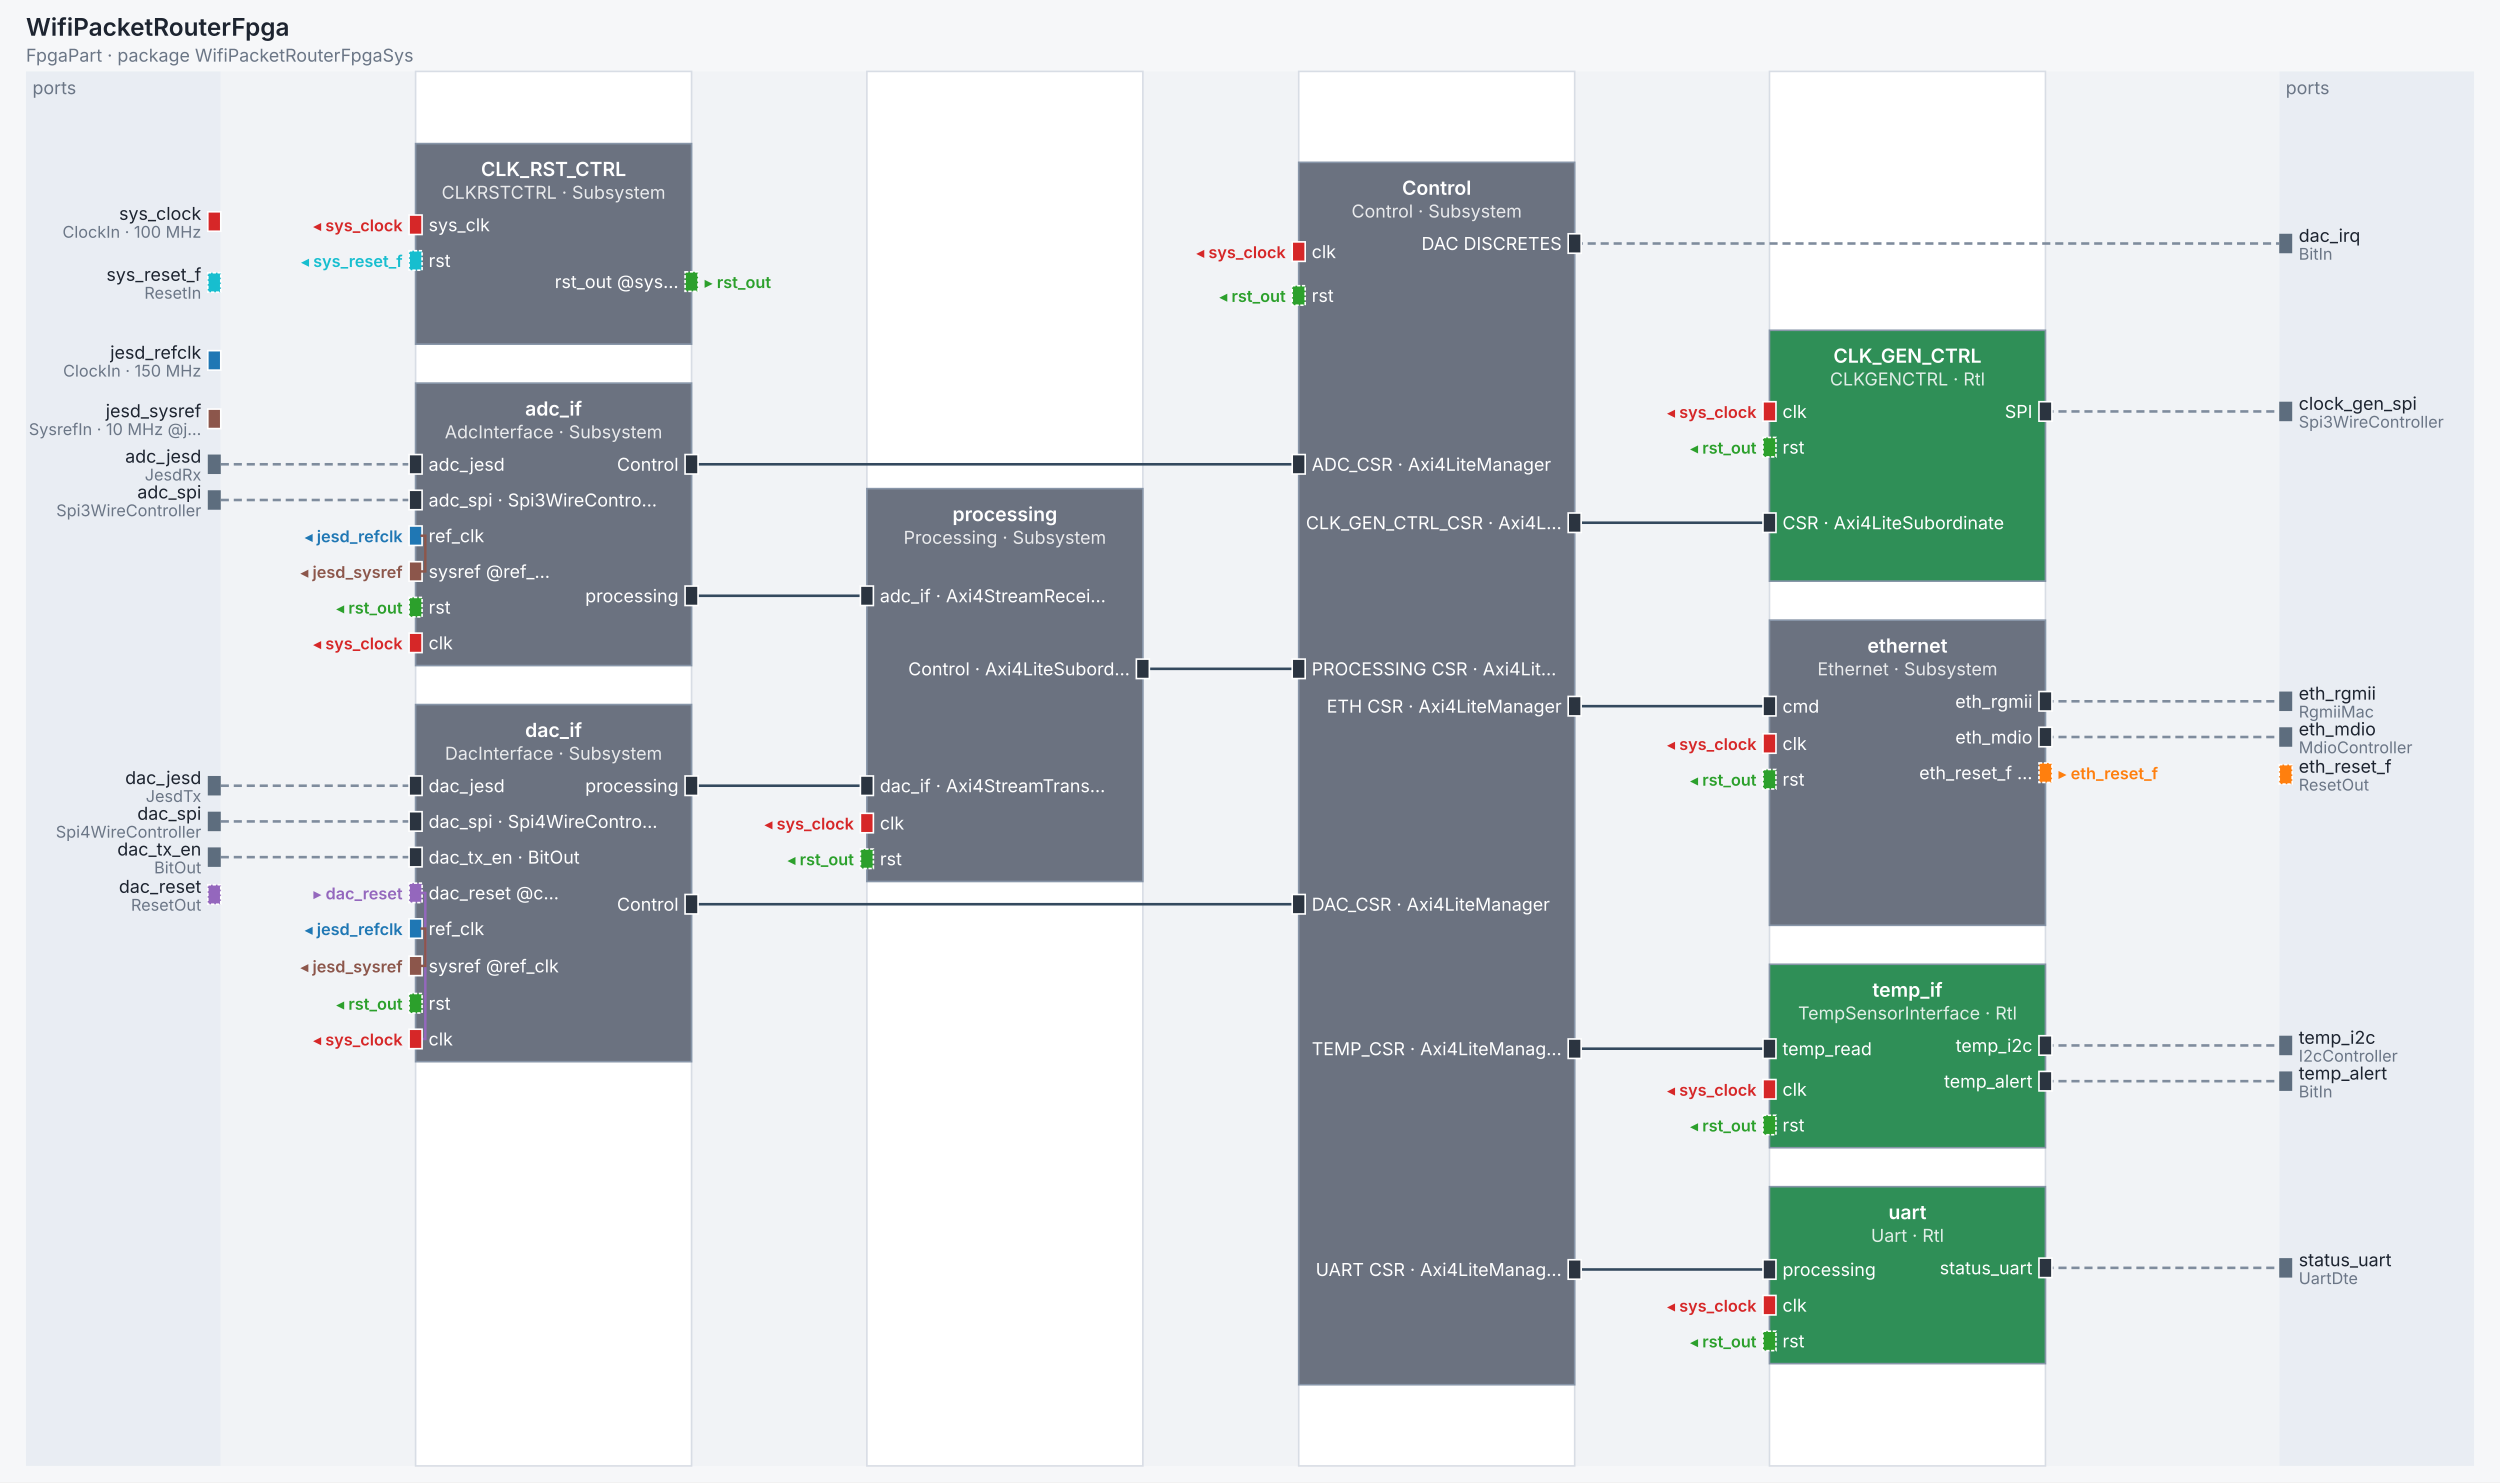
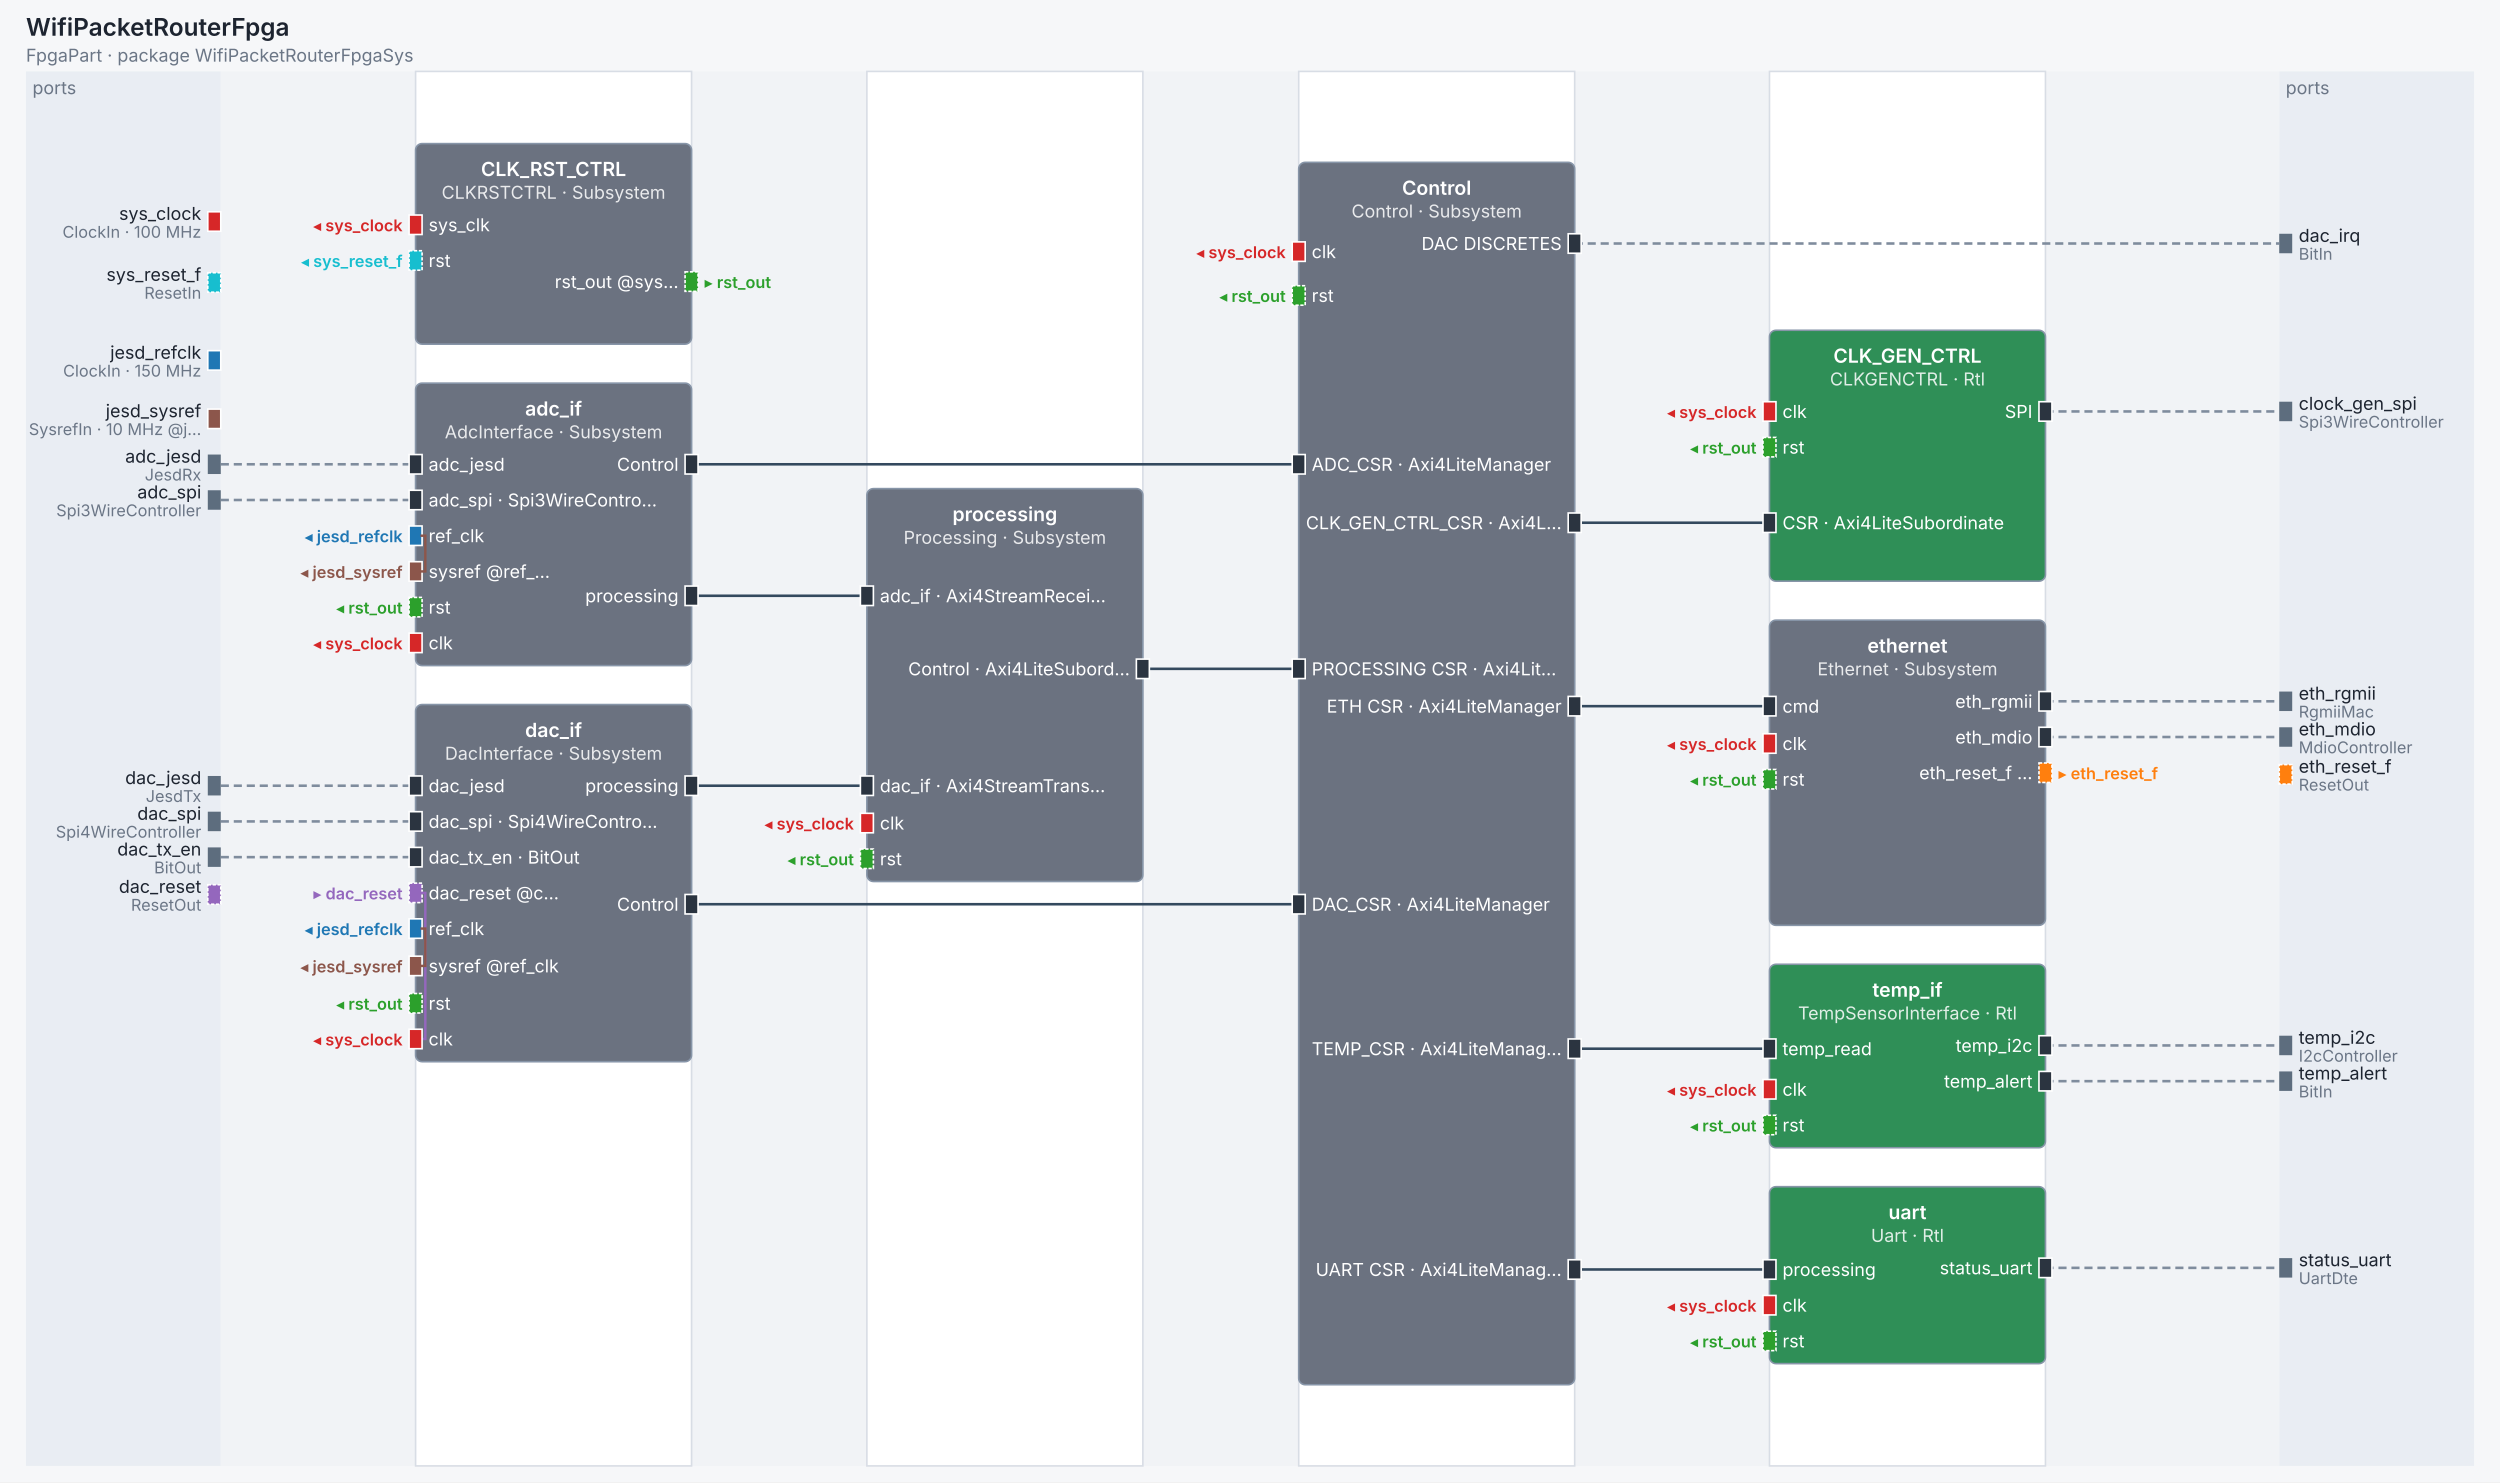
<svg xmlns="http://www.w3.org/2000/svg" width="1540" height="913" viewBox="0 0 1540 913">
  <style>svg { font-family: system-ui, -apple-system, "Segoe UI", sans-serif; }
* { box-sizing: border-box; }
- html, body { margin: 0px; height: 100%; background: #f6f7f9; color: #1d2430; font: 13px / 1.35 system-ui, -apple-system, Segoe UI, sans-serif; }
+ html, body { margin: 0px; height: 100%; background: #f6f7f9; color: #1d2430; font: 13px / 1.35 system-ui, -apple-system, "Segoe UI", sans-serif; }
body { display: flex; flex-direction: column; }
header#top { display: flex; align-items: center; gap: 8px; padding: 6px 12px; background: #ffffff; border-bottom: 1px solid #d8dde5; }
.brand { font-weight: 700; margin-right: 6px; }
.spacer { flex: 1 1 0%; }
button { font: inherit; color: #1d2430; background: #f6f7f9; border: 1px solid #d8dde5; border-radius: 4px; padding: 2px 8px; cursor: pointer; }
button:hover { border-color: #2f6fde; }
#crumbs a { color: #2f6fde; cursor: pointer; text-decoration: none; }
#crumbs .cur { font-weight: 600; }
#status { color: #6b7686; min-width: 70px; text-align: right; }
#status.err { color: #c0392b; font-weight: 600; }
main { flex: 1 1 0%; display: flex; min-height: 0px; }
aside#side { width: 240px; overflow: auto; background: #ffffff; border-right: 1px solid #d8dde5; padding: 8px; }
aside h2 { font-size: 11px; text-transform: uppercase; letter-spacing: 0.06em; color: #6b7686; margin: 10px 0px 4px; }
aside h2 small { text-transform: none; letter-spacing: 0px; font-weight: 400; }
aside input { width: 100%; padding: 3px 6px; border: 1px solid #d8dde5; border-radius: 4px; background: #f6f7f9; color: #1d2430; }
.item { padding: 2px 6px; border-radius: 3px; cursor: pointer; white-space: nowrap; overflow: hidden; text-overflow: ellipsis; border-left: 3px solid transparent; }
.item:hover { background: #f6f7f9; }
.item.cur { background: #f6f7f9; font-weight: 600; }
.group { color: #6b7686; font-size: 11px; margin-top: 6px; }
#canvasWrap { flex: 1 1 0%; overflow: auto; position: relative; }
#hint { position: absolute; left: 12px; bottom: 8px; color: #6b7686; pointer-events: none; }
footer#problems { max-height: 22vh; overflow: auto; background: #ffffff; border-top: 1px solid #d8dde5; padding: 4px 12px; }
footer .p { padding: 1px 0px; }
footer .p.err { color: #c0392b; }
footer .p.warn { color: #b8571b; }
footer .p.info { color: #6b7686; }
#menu { position: fixed; z-index: 10; background: #ffffff; border: 1px solid #d8dde5; border-radius: 6px; box-shadow: rgba(0, 0, 0, 0.18) 0px 6px 20px; padding: 4px 0px; min-width: 190px; }
#menu .mi { padding: 4px 14px; cursor: pointer; }
#menu .mi:hover { background: #f6f7f9; }
#menu .mi.danger { color: #c0392b; }
#menu .sep { border-top: 1px solid #d8dde5; margin: 4px 0px; }
#menu .hd { padding: 2px 14px; color: #6b7686; font-size: 11px; }
svg text { fill: #1d2430; font-size: 12px; user-select: none; }
.band-edge { fill: #e9edf3; }
.band-col { fill: #ffffff; stroke: #d8dde5; }
.band-gutter { fill: #f1f3f6; }
.band-col.drop { fill: rgb(232, 240, 254); }
.title { font-size: 15px; font-weight: 600; }
.subtitle { fill: #6b7686; font-size: 11px; }
- .comp { stroke: rgb(135, 149, 168); stroke-width: 1; cursor: grab; }
+ .comp { stroke: rgb(135, 149, 168); stroke-width: 1; rx: 4; cursor: grab; }
.comp.sel { stroke: #2f6fde; stroke-width: 3; }
.on-kind { fill: rgb(255, 255, 255); }
.comp-type.on-kind { fill: rgba(255, 255, 255, 0.85); }
.comp-name { font-weight: 600; }
.comp-type { fill: #6b7686; font-size: 11px; }
.port { fill: rgb(43, 52, 64); stroke: rgb(255, 255, 255); stroke-width: 1; cursor: pointer; }
.port.untyped { fill: rgb(255, 255, 255); stroke: rgb(43, 52, 64); }
.port.armed { fill: #e67e22; stroke: #e67e22; }
.port-label { font-size: 11px; }
.port-type { fill: #6b7686; font-size: 10px; }
.wire { fill: none; stroke: #34495e; stroke-width: 1.6; cursor: pointer; }
- .wire.bind { stroke: #7f8c9d; stroke-dasharray: 5 3; }
+ .wire.bind { stroke: #7f8c9d; stroke-dasharray: 5, 3; }
.wire:hover { stroke: #2f6fde; stroke-width: 3; }
.edge-port { fill: rgb(93, 109, 126); cursor: pointer; }
.edge-port.untyped { fill: #ffffff; stroke: rgb(93, 109, 126); }
.edge-port.armed { fill: #e67e22; }
.grip { fill: transparent; cursor: ns-resize; }
.grip:hover { fill: #2f6fde; opacity: 0.35; }
.port.picked, .edge-port.picked { stroke: #2f6fde; stroke-width: 3; }
.gport { stroke: rgb(255, 255, 255); stroke-width: 1; }
- .gport.reset { stroke-dasharray: 2 1; }
+ .gport.reset { stroke-dasharray: 2, 1; }
.net-tag { font-size: 10px; font-weight: 600; }
.net { display: flex; align-items: center; gap: 6px; padding: 2px 4px; border-radius: 3px; cursor: pointer; }
.net:hover { background: #f6f7f9; }
.net.armed { outline: 2px solid #e67e22; }
.net .swatch { width: 10px; height: 10px; border-radius: 2px; flex: 0 0 auto; }
.net .freq { margin-left: auto; color: #6b7686; font-size: 11px; }
.net-m { padding-left: 22px; color: #6b7686; font-size: 11px; white-space: nowrap; overflow: hidden; text-overflow: ellipsis; }
.net-m.loose { padding-left: 8px; }
.hint-s { color: #6b7686; font-size: 11px; }
.pair { fill: none; stroke-width: 1.5; }
.pairlink { color: #2f6fde; cursor: pointer; font-size: 11px; text-decoration: underline; white-space: nowrap; }
#clockTree { position: fixed; inset: 40px 30px; z-index: 5; background: #ffffff; border: 1px solid #d8dde5; border-radius: 8px; box-shadow: rgba(0, 0, 0, 0.25) 0px 10px 40px; display: flex; flex-direction: column; }
#clockTree[hidden] { display: none; }
.ct-bar { display: flex; align-items: center; gap: 14px; padding: 8px 12px; border-bottom: 1px solid #d8dde5; }
.ct-body { flex: 1 1 0%; overflow: auto; background: #f6f7f9; }
.ct-node { stroke: rgb(135, 149, 168); }
.ct-edge { fill: none; stroke-width: 2; }
- .ct-edge.reset { stroke-dasharray: 6 3; }
- .ct-edge.sysref { stroke-dasharray: 2 3; }
+ .ct-edge.reset { stroke-dasharray: 6, 3; }
+ .ct-edge.sysref { stroke-dasharray: 2, 3; }
.ct-edge:hover { stroke-width: 4; }
#textDlg { border: 1px solid #d8dde5; border-radius: 8px; background: #ffffff; color: #1d2430; box-shadow: rgba(0, 0, 0, 0.25) 0px 10px 40px; width: min(560px, 90vw); padding: 14px; }
#textDlg::backdrop { background: rgba(0, 0, 0, 0.25); }
#textDlg form { display: flex; flex-direction: column; gap: 8px; }
#textDlg textarea { font: inherit; width: 100%; resize: vertical; padding: 6px; border: 1px solid #d8dde5; border-radius: 4px; background: #f6f7f9; color: #1d2430; }
.dlg-buttons { display: flex; justify-content: flex-end; gap: 8px; }</style>
  <rect x="0" y="0" width="1540" height="913" fill="#f6f7f9" />
  <rect x="16" y="44" width="120" height="859" class="band-edge" />
  <rect x="1404" y="44" width="120" height="859" class="band-edge" />
  <rect x="136" y="44" width="120" height="859" class="band-gutter" />
  <rect x="426" y="44" width="108" height="859" class="band-gutter" />
  <rect x="704" y="44" width="96" height="859" class="band-gutter" />
  <rect x="970" y="44" width="120" height="859" class="band-gutter" />
  <rect x="1260" y="44" width="144" height="859" class="band-gutter" />
  <rect x="256" y="44" width="170" height="859" class="band-col" data-col="0" />
  <rect x="534" y="44" width="170" height="859" class="band-col" data-col="1" />
  <rect x="800" y="44" width="170" height="859" class="band-col" data-col="2" />
  <rect x="1090" y="44" width="170" height="859" class="band-col" data-col="3" />
  <text x="16" y="22" class="title">WifiPacketRouterFpga</text>
  <text x="16" y="38" class="subtitle">FpgaPart · package WifiPacketRouterFpgaSys</text>
  <text x="20" y="58" class="subtitle">ports</text>
  <text x="1408" y="58" class="subtitle">ports</text>
  <path d="M426,484 H534" class="wire" />
  <path d="M426,367 H534" class="wire" />
  <path d="M970,782 H1090" class="wire" />
  <path d="M970,435 H1090" class="wire" />
  <path d="M426,286 H800" class="wire" />
  <path d="M970,646 H1090" class="wire" />
  <path d="M426,557 H800" class="wire" />
  <path d="M704,412 H800" class="wire" />
  <path d="M970,322 H1090" class="wire" />
  <path d="M1260,432 H1404" class="wire bind" />
  <path d="M1260,454 H1404" class="wire bind" />
  <path d="M136,286 H256" class="wire bind" />
  <path d="M136,308 H256" class="wire bind" />
  <path d="M136,484 H256" class="wire bind" />
  <path d="M136,506 H256" class="wire bind" />
  <path d="M136,528 H256" class="wire bind" />
  <path d="M1260,644 H1404" class="wire bind" />
  <path d="M1260,666 H1404" class="wire bind" />
  <path d="M1260,781 H1404" class="wire bind" />
  <path d="M970,150 H1404" class="wire bind" />
  <path d="M1260,253.453 H1404" class="wire bind" />
  <rect x="128" y="168" width="8" height="12" class="edge-port gport reset" data-edge="sys_reset_f" style="fill: rgb(23, 190, 207);" />
  <text x="124" y="173" text-anchor="end" class="port-label">sys_reset_f</text>
  <text x="124" y="184" text-anchor="end" class="port-type">ResetIn</text>
  <rect x="128" y="130.453" width="8" height="12" class="edge-port gport clock" data-edge="sys_clock" style="fill: rgb(214, 39, 40);" />
  <text x="124" y="135.453" text-anchor="end" class="port-label">sys_clock</text>
  <text x="124" y="146.453" text-anchor="end" class="port-type">ClockIn · 100 MHz</text>
  <rect x="128" y="216" width="8" height="12" class="edge-port gport clock" data-edge="jesd_refclk" style="fill: rgb(31, 119, 180);" />
  <text x="124" y="221" text-anchor="end" class="port-label">jesd_refclk</text>
  <text x="124" y="232" text-anchor="end" class="port-type">ClockIn · 150 MHz</text>
  <rect x="128" y="252" width="8" height="12" class="edge-port gport sysref" data-edge="jesd_sysref" style="fill: rgb(140, 86, 75);" />
  <text x="124" y="257" text-anchor="end" class="port-label">jesd_sysref</text>
  <text x="124" y="268" text-anchor="end" class="port-type">SysrefIn · 10 MHz @j…</text>
  <rect x="1404" y="247.453" width="8" height="12" class="edge-port" data-edge="clock_gen_spi" />
  <text x="1416" y="252.453" text-anchor="start" class="port-label">clock_gen_spi</text>
  <text x="1416" y="263.453" text-anchor="start" class="port-type">Spi3WireController</text>
  <rect x="128" y="280" width="8" height="12" class="edge-port" data-edge="adc_jesd" />
  <text x="124" y="285" text-anchor="end" class="port-label">adc_jesd</text>
  <text x="124" y="296" text-anchor="end" class="port-type">JesdRx</text>
  <rect x="128" y="302" width="8" height="12" class="edge-port" data-edge="adc_spi" />
  <text x="124" y="307" text-anchor="end" class="port-label">adc_spi</text>
  <text x="124" y="318" text-anchor="end" class="port-type">Spi3WireController</text>
  <rect x="128" y="478" width="8" height="12" class="edge-port" data-edge="dac_jesd" />
  <text x="124" y="483" text-anchor="end" class="port-label">dac_jesd</text>
  <text x="124" y="494" text-anchor="end" class="port-type">JesdTx</text>
  <rect x="128" y="500" width="8" height="12" class="edge-port" data-edge="dac_spi" />
  <text x="124" y="505" text-anchor="end" class="port-label">dac_spi</text>
  <text x="124" y="516" text-anchor="end" class="port-type">Spi4WireController</text>
  <rect x="128" y="522" width="8" height="12" class="edge-port" data-edge="dac_tx_en" />
  <text x="124" y="527" text-anchor="end" class="port-label">dac_tx_en</text>
  <text x="124" y="538" text-anchor="end" class="port-type">BitOut</text>
  <rect x="128" y="545" width="8" height="12" class="edge-port gport reset" data-edge="dac_reset" style="fill: rgb(148, 103, 189);" />
  <text x="124" y="550" text-anchor="end" class="port-label">dac_reset</text>
  <text x="124" y="561" text-anchor="end" class="port-type">ResetOut</text>
  <rect x="1404" y="144" width="8" height="12" class="edge-port" data-edge="dac_irq" />
  <text x="1416" y="149" text-anchor="start" class="port-label">dac_irq</text>
  <text x="1416" y="160" text-anchor="start" class="port-type">BitIn</text>
  <rect x="1404" y="426" width="8" height="12" class="edge-port" data-edge="eth_rgmii" />
  <text x="1416" y="431" text-anchor="start" class="port-label">eth_rgmii</text>
  <text x="1416" y="442" text-anchor="start" class="port-type">RgmiiMac</text>
  <rect x="1404" y="448" width="8" height="12" class="edge-port" data-edge="eth_mdio" />
  <text x="1416" y="453" text-anchor="start" class="port-label">eth_mdio</text>
  <text x="1416" y="464" text-anchor="start" class="port-type">MdioController</text>
  <rect x="1404" y="471" width="8" height="12" class="edge-port gport reset" data-edge="eth_reset_f" style="fill: rgb(255, 127, 14);" />
  <text x="1416" y="476" text-anchor="start" class="port-label">eth_reset_f</text>
  <text x="1416" y="487" text-anchor="start" class="port-type">ResetOut</text>
  <rect x="1404" y="775" width="8" height="12" class="edge-port" data-edge="status_uart" />
  <text x="1416" y="780" text-anchor="start" class="port-label">status_uart</text>
  <text x="1416" y="791" text-anchor="start" class="port-type">UartDte</text>
  <rect x="1404" y="638" width="8" height="12" class="edge-port" data-edge="temp_i2c" />
  <text x="1416" y="643" text-anchor="start" class="port-label">temp_i2c</text>
  <text x="1416" y="654" text-anchor="start" class="port-type">I2cController</text>
  <rect x="1404" y="660" width="8" height="12" class="edge-port" data-edge="temp_alert" />
  <text x="1416" y="665" text-anchor="start" class="port-label">temp_alert</text>
  <text x="1416" y="676" text-anchor="start" class="port-type">BitIn</text>
  <g>
    <rect x="1090" y="382" width="170" height="188" class="comp" fill="#6b7280" data-part="ethernet" />
    <text x="1175" y="402" text-anchor="middle" class="comp-name on-kind" pointer-events="none">ethernet</text>
    <text x="1175" y="416" text-anchor="middle" class="comp-type on-kind" pointer-events="none">Ethernet · Subsystem</text>
    <rect x="1256" y="426" width="8" height="12" class="port" data-part="ethernet" data-port="eth_rgmii" />
    <text x="1252" y="436" text-anchor="end" class="port-label on-kind" pointer-events="none">eth_rgmii</text>
    <rect x="1256" y="448" width="8" height="12" class="port" data-part="ethernet" data-port="eth_mdio" />
    <text x="1252" y="458" text-anchor="end" class="port-label on-kind" pointer-events="none">eth_mdio</text>
    <rect x="1256" y="470" width="8" height="12" class="port gport reset" data-part="ethernet" data-port="eth_reset_f" style="fill: rgb(255, 127, 14);" />
    <text x="1268" y="480" text-anchor="start" class="net-tag" style="fill:#ff7f0e" pointer-events="none">▸ eth_reset_f</text>
    <text x="1252" y="480" text-anchor="end" class="port-label on-kind" pointer-events="none">eth_reset_f …</text>
    <rect x="1086" y="429" width="8" height="12" class="port" data-part="ethernet" data-port="cmd" />
    <text x="1098" y="439" text-anchor="start" class="port-label on-kind" pointer-events="none">cmd</text>
    <rect x="1086" y="452" width="8" height="12" class="port gport clock" data-part="ethernet" data-port="clk" style="fill: rgb(214, 39, 40);" />
    <text x="1082" y="462" text-anchor="end" class="net-tag" style="fill:#d62728" pointer-events="none">◂ sys_clock</text>
    <text x="1098" y="462" text-anchor="start" class="port-label on-kind" pointer-events="none">clk</text>
    <rect x="1086" y="474" width="8" height="12" class="port gport reset" data-part="ethernet" data-port="rst" style="fill: rgb(44, 160, 44);" />
    <text x="1082" y="484" text-anchor="end" class="net-tag" style="fill:#2ca02c" pointer-events="none">◂ rst_out</text>
    <text x="1098" y="484" text-anchor="start" class="port-label on-kind" pointer-events="none">rst</text>
  </g>
  <g>
    <rect x="256" y="236" width="170" height="174" class="comp" fill="#6b7280" data-part="adc_if" />
    <text x="341" y="256" text-anchor="middle" class="comp-name on-kind" pointer-events="none">adc_if</text>
    <text x="341" y="270" text-anchor="middle" class="comp-type on-kind" pointer-events="none">AdcInterface · Subsystem</text>
    <rect x="252" y="280" width="8" height="12" class="port" data-part="adc_if" data-port="adc_jesd" />
    <text x="264" y="290" text-anchor="start" class="port-label on-kind" pointer-events="none">adc_jesd</text>
    <rect x="252" y="302" width="8" height="12" class="port" data-part="adc_if" data-port="adc_spi" />
    <text x="264" y="312" text-anchor="start" class="port-label on-kind" pointer-events="none">adc_spi · Spi3WireContro…</text>
    <rect x="422" y="361" width="8" height="12" class="port" data-part="adc_if" data-port="processing" />
    <text x="418" y="371" text-anchor="end" class="port-label on-kind" pointer-events="none">processing</text>
    <rect x="422" y="280" width="8" height="12" class="port" data-part="adc_if" data-port="Control" />
    <text x="418" y="290" text-anchor="end" class="port-label on-kind" pointer-events="none">Control</text>
    <rect x="252" y="324" width="8" height="12" class="port gport clock" data-part="adc_if" data-port="ref_clk" style="fill: rgb(31, 119, 180);" />
    <text x="248" y="334" text-anchor="end" class="net-tag" style="fill:#1f77b4" pointer-events="none">◂ jesd_refclk</text>
    <text x="264" y="334" text-anchor="start" class="port-label on-kind" pointer-events="none">ref_clk</text>
    <rect x="252" y="368" width="8" height="12" class="port gport reset" data-part="adc_if" data-port="rst" style="fill: rgb(44, 160, 44);" />
    <text x="248" y="378" text-anchor="end" class="net-tag" style="fill:#2ca02c" pointer-events="none">◂ rst_out</text>
    <text x="264" y="378" text-anchor="start" class="port-label on-kind" pointer-events="none">rst</text>
    <rect x="252" y="346" width="8" height="12" class="port gport sysref" data-part="adc_if" data-port="sysref" style="fill: rgb(140, 86, 75);" />
    <text x="248" y="356" text-anchor="end" class="net-tag" style="fill:#8c564b" pointer-events="none">◂ jesd_sysref</text>
    <path d="M259,352 H262 V330 H259" class="pair" style="stroke:#8c564b" pointer-events="none" />
    <text x="264" y="356" text-anchor="start" class="port-label on-kind" pointer-events="none">sysref @ref_…</text>
    <rect x="252" y="390" width="8" height="12" class="port gport clock" data-part="adc_if" data-port="clk" style="fill: rgb(214, 39, 40);" />
    <text x="248" y="400" text-anchor="end" class="net-tag" style="fill:#d62728" pointer-events="none">◂ sys_clock</text>
    <text x="264" y="400" text-anchor="start" class="port-label on-kind" pointer-events="none">clk</text>
  </g>
  <g>
    <rect x="256" y="434" width="170" height="220" class="comp" fill="#6b7280" data-part="dac_if" />
    <text x="341" y="454" text-anchor="middle" class="comp-name on-kind" pointer-events="none">dac_if</text>
    <text x="341" y="468" text-anchor="middle" class="comp-type on-kind" pointer-events="none">DacInterface · Subsystem</text>
    <rect x="252" y="478" width="8" height="12" class="port" data-part="dac_if" data-port="dac_jesd" />
    <text x="264" y="488" text-anchor="start" class="port-label on-kind" pointer-events="none">dac_jesd</text>
    <rect x="252" y="500" width="8" height="12" class="port" data-part="dac_if" data-port="dac_spi" />
    <text x="264" y="510" text-anchor="start" class="port-label on-kind" pointer-events="none">dac_spi · Spi4WireContro…</text>
    <rect x="252" y="522" width="8" height="12" class="port" data-part="dac_if" data-port="dac_tx_en" />
    <text x="264" y="532" text-anchor="start" class="port-label on-kind" pointer-events="none">dac_tx_en · BitOut</text>
    <rect x="252" y="544" width="8" height="12" class="port gport reset" data-part="dac_if" data-port="dac_reset" style="fill: rgb(148, 103, 189);" />
    <text x="248" y="554" text-anchor="end" class="net-tag" style="fill:#9467bd" pointer-events="none">▸ dac_reset</text>
    <path d="M259,550 H262 V640 H259" class="pair" style="stroke:#9467bd" pointer-events="none" />
    <text x="264" y="554" text-anchor="start" class="port-label on-kind" pointer-events="none">dac_reset @c…</text>
    <rect x="422" y="478" width="8" height="12" class="port" data-part="dac_if" data-port="processing" />
    <text x="418" y="488" text-anchor="end" class="port-label on-kind" pointer-events="none">processing</text>
    <rect x="422" y="551" width="8" height="12" class="port" data-part="dac_if" data-port="Control" />
    <text x="418" y="561" text-anchor="end" class="port-label on-kind" pointer-events="none">Control</text>
    <rect x="252" y="566" width="8" height="12" class="port gport clock" data-part="dac_if" data-port="ref_clk" style="fill: rgb(31, 119, 180);" />
    <text x="248" y="576" text-anchor="end" class="net-tag" style="fill:#1f77b4" pointer-events="none">◂ jesd_refclk</text>
    <text x="264" y="576" text-anchor="start" class="port-label on-kind" pointer-events="none">ref_clk</text>
    <rect x="252" y="612" width="8" height="12" class="port gport reset" data-part="dac_if" data-port="rst" style="fill: rgb(44, 160, 44);" />
    <text x="248" y="622" text-anchor="end" class="net-tag" style="fill:#2ca02c" pointer-events="none">◂ rst_out</text>
    <text x="264" y="622" text-anchor="start" class="port-label on-kind" pointer-events="none">rst</text>
    <rect x="252" y="589" width="8" height="12" class="port gport sysref" data-part="dac_if" data-port="sysref" style="fill: rgb(140, 86, 75);" />
    <text x="248" y="599" text-anchor="end" class="net-tag" style="fill:#8c564b" pointer-events="none">◂ jesd_sysref</text>
    <path d="M259,595 H262 V572 H259" class="pair" style="stroke:#8c564b" pointer-events="none" />
    <text x="264" y="599" text-anchor="start" class="port-label on-kind" pointer-events="none">sysref @ref_clk</text>
    <rect x="252" y="634" width="8" height="12" class="port gport clock" data-part="dac_if" data-port="clk" style="fill: rgb(214, 39, 40);" />
    <text x="248" y="644" text-anchor="end" class="net-tag" style="fill:#d62728" pointer-events="none">◂ sys_clock</text>
    <text x="264" y="644" text-anchor="start" class="port-label on-kind" pointer-events="none">clk</text>
  </g>
  <g>
    <rect x="1090" y="594" width="170" height="113" class="comp" fill="#2f8f57" data-part="temp_if" />
    <text x="1175" y="614" text-anchor="middle" class="comp-name on-kind" pointer-events="none">temp_if</text>
    <text x="1175" y="628" text-anchor="middle" class="comp-type on-kind" pointer-events="none">TempSensorInterface · Rtl</text>
    <rect x="1256" y="638" width="8" height="12" class="port" data-part="temp_if" data-port="temp_i2c" />
    <text x="1252" y="648" text-anchor="end" class="port-label on-kind" pointer-events="none">temp_i2c</text>
    <rect x="1256" y="660" width="8" height="12" class="port" data-part="temp_if" data-port="temp_alert" />
    <text x="1252" y="670" text-anchor="end" class="port-label on-kind" pointer-events="none">temp_alert</text>
    <rect x="1086" y="640" width="8" height="12" class="port" data-part="temp_if" data-port="temp_read" />
    <text x="1098" y="650" text-anchor="start" class="port-label on-kind" pointer-events="none">temp_read</text>
    <rect x="1086" y="665" width="8" height="12" class="port gport clock" data-part="temp_if" data-port="clk" style="fill: rgb(214, 39, 40);" />
    <text x="1082" y="675" text-anchor="end" class="net-tag" style="fill:#d62728" pointer-events="none">◂ sys_clock</text>
    <text x="1098" y="675" text-anchor="start" class="port-label on-kind" pointer-events="none">clk</text>
    <rect x="1086" y="687" width="8" height="12" class="port gport reset" data-part="temp_if" data-port="rst" style="fill: rgb(44, 160, 44);" />
    <text x="1082" y="697" text-anchor="end" class="net-tag" style="fill:#2ca02c" pointer-events="none">◂ rst_out</text>
    <text x="1098" y="697" text-anchor="start" class="port-label on-kind" pointer-events="none">rst</text>
  </g>
  <g>
    <rect x="1090" y="731" width="170" height="109" class="comp" fill="#2f8f57" data-part="uart" />
    <text x="1175" y="751" text-anchor="middle" class="comp-name on-kind" pointer-events="none">uart</text>
    <text x="1175" y="765" text-anchor="middle" class="comp-type on-kind" pointer-events="none">Uart · Rtl</text>
    <rect x="1256" y="775" width="8" height="12" class="port" data-part="uart" data-port="status_uart" />
    <text x="1252" y="785" text-anchor="end" class="port-label on-kind" pointer-events="none">status_uart</text>
    <rect x="1086" y="776" width="8" height="12" class="port" data-part="uart" data-port="processing" />
    <text x="1098" y="786" text-anchor="start" class="port-label on-kind" pointer-events="none">processing</text>
    <rect x="1086" y="798" width="8" height="12" class="port gport clock" data-part="uart" data-port="clk" style="fill: rgb(214, 39, 40);" />
    <text x="1082" y="808" text-anchor="end" class="net-tag" style="fill:#d62728" pointer-events="none">◂ sys_clock</text>
    <text x="1098" y="808" text-anchor="start" class="port-label on-kind" pointer-events="none">clk</text>
    <rect x="1086" y="820" width="8" height="12" class="port gport reset" data-part="uart" data-port="rst" style="fill: rgb(44, 160, 44);" />
    <text x="1082" y="830" text-anchor="end" class="net-tag" style="fill:#2ca02c" pointer-events="none">◂ rst_out</text>
    <text x="1098" y="830" text-anchor="start" class="port-label on-kind" pointer-events="none">rst</text>
  </g>
  <g>
    <rect x="534" y="301" width="170" height="242" class="comp" fill="#6b7280" data-part="processing" />
    <text x="619" y="321" text-anchor="middle" class="comp-name on-kind" pointer-events="none">processing</text>
    <text x="619" y="335" text-anchor="middle" class="comp-type on-kind" pointer-events="none">Processing · Subsystem</text>
    <rect x="530" y="478" width="8" height="12" class="port" data-part="processing" data-port="dac_if" />
    <text x="542" y="488" text-anchor="start" class="port-label on-kind" pointer-events="none">dac_if · Axi4StreamTrans…</text>
    <rect x="530" y="361" width="8" height="12" class="port" data-part="processing" data-port="adc_if" />
    <text x="542" y="371" text-anchor="start" class="port-label on-kind" pointer-events="none">adc_if · Axi4StreamRecei…</text>
    <rect x="700" y="406" width="8" height="12" class="port" data-part="processing" data-port="Control" />
    <text x="696" y="416" text-anchor="end" class="port-label on-kind" pointer-events="none">Control · Axi4LiteSubord…</text>
    <rect x="530" y="501" width="8" height="12" class="port gport clock" data-part="processing" data-port="clk" style="fill: rgb(214, 39, 40);" />
    <text x="526" y="511" text-anchor="end" class="net-tag" style="fill:#d62728" pointer-events="none">◂ sys_clock</text>
    <text x="542" y="511" text-anchor="start" class="port-label on-kind" pointer-events="none">clk</text>
    <rect x="530" y="523" width="8" height="12" class="port gport reset" data-part="processing" data-port="rst" style="fill: rgb(44, 160, 44);" />
    <text x="526" y="533" text-anchor="end" class="net-tag" style="fill:#2ca02c" pointer-events="none">◂ rst_out</text>
    <text x="542" y="533" text-anchor="start" class="port-label on-kind" pointer-events="none">rst</text>
  </g>
  <g>
    <rect x="800" y="100" width="170" height="753" class="comp" fill="#6b7280" data-part="Control" />
    <text x="885" y="120" text-anchor="middle" class="comp-name on-kind" pointer-events="none">Control</text>
    <text x="885" y="134" text-anchor="middle" class="comp-type on-kind" pointer-events="none">Control · Subsystem</text>
    <rect x="966" y="776" width="8" height="12" class="port" data-part="Control" data-port="uart" />
    <text x="962" y="786" text-anchor="end" class="port-label on-kind" pointer-events="none">UART CSR · Axi4LiteManag…</text>
    <rect x="966" y="429" width="8" height="12" class="port" data-part="Control" data-port="ethernet" />
    <text x="962" y="439" text-anchor="end" class="port-label on-kind" pointer-events="none">ETH CSR · Axi4LiteManager</text>
    <rect x="796" y="280" width="8" height="12" class="port" data-part="Control" data-port="adc_if" />
    <text x="808" y="290" text-anchor="start" class="port-label on-kind" pointer-events="none">ADC_CSR · Axi4LiteManager</text>
    <rect x="966" y="640" width="8" height="12" class="port" data-part="Control" data-port="temp_if" />
    <text x="962" y="650" text-anchor="end" class="port-label on-kind" pointer-events="none">TEMP_CSR · Axi4LiteManag…</text>
    <rect x="796" y="551" width="8" height="12" class="port" data-part="Control" data-port="dac_if" />
    <text x="808" y="561" text-anchor="start" class="port-label on-kind" pointer-events="none">DAC_CSR · Axi4LiteManager</text>
    <rect x="796" y="406" width="8" height="12" class="port" data-part="Control" data-port="processing" />
    <text x="808" y="416" text-anchor="start" class="port-label on-kind" pointer-events="none">PROCESSING CSR · Axi4Lit…</text>
    <rect x="966" y="144" width="8" height="12" class="port" data-part="Control" data-port="dac_irq" />
    <text x="962" y="154" text-anchor="end" class="port-label on-kind" pointer-events="none">DAC DISCRETES</text>
    <rect x="796" y="149" width="8" height="12" class="port gport clock" data-part="Control" data-port="clk" style="fill: rgb(214, 39, 40);" />
    <text x="792" y="159" text-anchor="end" class="net-tag" style="fill:#d62728" pointer-events="none">◂ sys_clock</text>
    <text x="808" y="159" text-anchor="start" class="port-label on-kind" pointer-events="none">clk</text>
    <rect x="796" y="176" width="8" height="12" class="port gport reset" data-part="Control" data-port="rst" style="fill: rgb(44, 160, 44);" />
    <text x="792" y="186" text-anchor="end" class="net-tag" style="fill:#2ca02c" pointer-events="none">◂ rst_out</text>
    <text x="808" y="186" text-anchor="start" class="port-label on-kind" pointer-events="none">rst</text>
    <rect x="966" y="316" width="8" height="12" class="port" data-part="Control" data-port="CLK_GEN_CTRL" />
    <text x="962" y="326" text-anchor="end" class="port-label on-kind" pointer-events="none">CLK_GEN_CTRL_CSR · Axi4L…</text>
  </g>
  <g>
    <rect x="256" y="88.453" width="170" height="123.547" class="comp" fill="#6b7280" data-part="CLK_RST_CTRL" />
    <text x="341" y="108.453" text-anchor="middle" class="comp-name on-kind" pointer-events="none">CLK_RST_CTRL</text>
    <text x="341" y="122.453" text-anchor="middle" class="comp-type on-kind" pointer-events="none">CLKRSTCTRL · Subsystem</text>
    <rect x="252" y="132.453" width="8" height="12" class="port gport clock" data-part="CLK_RST_CTRL" data-port="sys_clk" style="fill: rgb(214, 39, 40);" />
    <text x="248" y="142.453" text-anchor="end" class="net-tag" style="fill:#d62728" pointer-events="none">◂ sys_clock</text>
    <text x="264" y="142.453" text-anchor="start" class="port-label on-kind" pointer-events="none">sys_clk</text>
    <rect x="422" y="167.453" width="8" height="12" class="port gport reset" data-part="CLK_RST_CTRL" data-port="rst_out" style="fill: rgb(44, 160, 44);" />
    <text x="434" y="177.453" text-anchor="start" class="net-tag" style="fill:#2ca02c" pointer-events="none">▸ rst_out</text>
    <text x="418" y="177.453" text-anchor="end" class="port-label on-kind" pointer-events="none">rst_out @sys…</text>
    <rect x="252" y="154.453" width="8" height="12" class="port gport reset" data-part="CLK_RST_CTRL" data-port="rst" style="fill: rgb(23, 190, 207);" />
    <text x="248" y="164.453" text-anchor="end" class="net-tag" style="fill:#17becf" pointer-events="none">◂ sys_reset_f</text>
    <text x="264" y="164.453" text-anchor="start" class="port-label on-kind" pointer-events="none">rst</text>
  </g>
  <g>
    <rect x="1090" y="203.453" width="170" height="154.547" class="comp" fill="#2f8f57" data-part="CLK_GEN_CTRL" />
    <text x="1175" y="223.453" text-anchor="middle" class="comp-name on-kind" pointer-events="none">CLK_GEN_CTRL</text>
    <text x="1175" y="237.453" text-anchor="middle" class="comp-type on-kind" pointer-events="none">CLKGENCTRL · Rtl</text>
    <rect x="1086" y="247.453" width="8" height="12" class="port gport clock" data-part="CLK_GEN_CTRL" data-port="clk" style="fill: rgb(214, 39, 40);" />
    <text x="1082" y="257.453" text-anchor="end" class="net-tag" style="fill:#d62728" pointer-events="none">◂ sys_clock</text>
    <text x="1098" y="257.453" text-anchor="start" class="port-label on-kind" pointer-events="none">clk</text>
    <rect x="1086" y="269.453" width="8" height="12" class="port gport reset" data-part="CLK_GEN_CTRL" data-port="rst" style="fill: rgb(44, 160, 44);" />
    <text x="1082" y="279.453" text-anchor="end" class="net-tag" style="fill:#2ca02c" pointer-events="none">◂ rst_out</text>
    <text x="1098" y="279.453" text-anchor="start" class="port-label on-kind" pointer-events="none">rst</text>
    <rect x="1256" y="247.453" width="8" height="12" class="port" data-part="CLK_GEN_CTRL" data-port="clock_gen_spi" />
    <text x="1252" y="257.453" text-anchor="end" class="port-label on-kind" pointer-events="none">SPI</text>
    <rect x="1086" y="316" width="8" height="12" class="port" data-part="CLK_GEN_CTRL" data-port="Control" />
    <text x="1098" y="326" text-anchor="start" class="port-label on-kind" pointer-events="none">CSR · Axi4LiteSubordinate</text>
  </g>
</svg>
